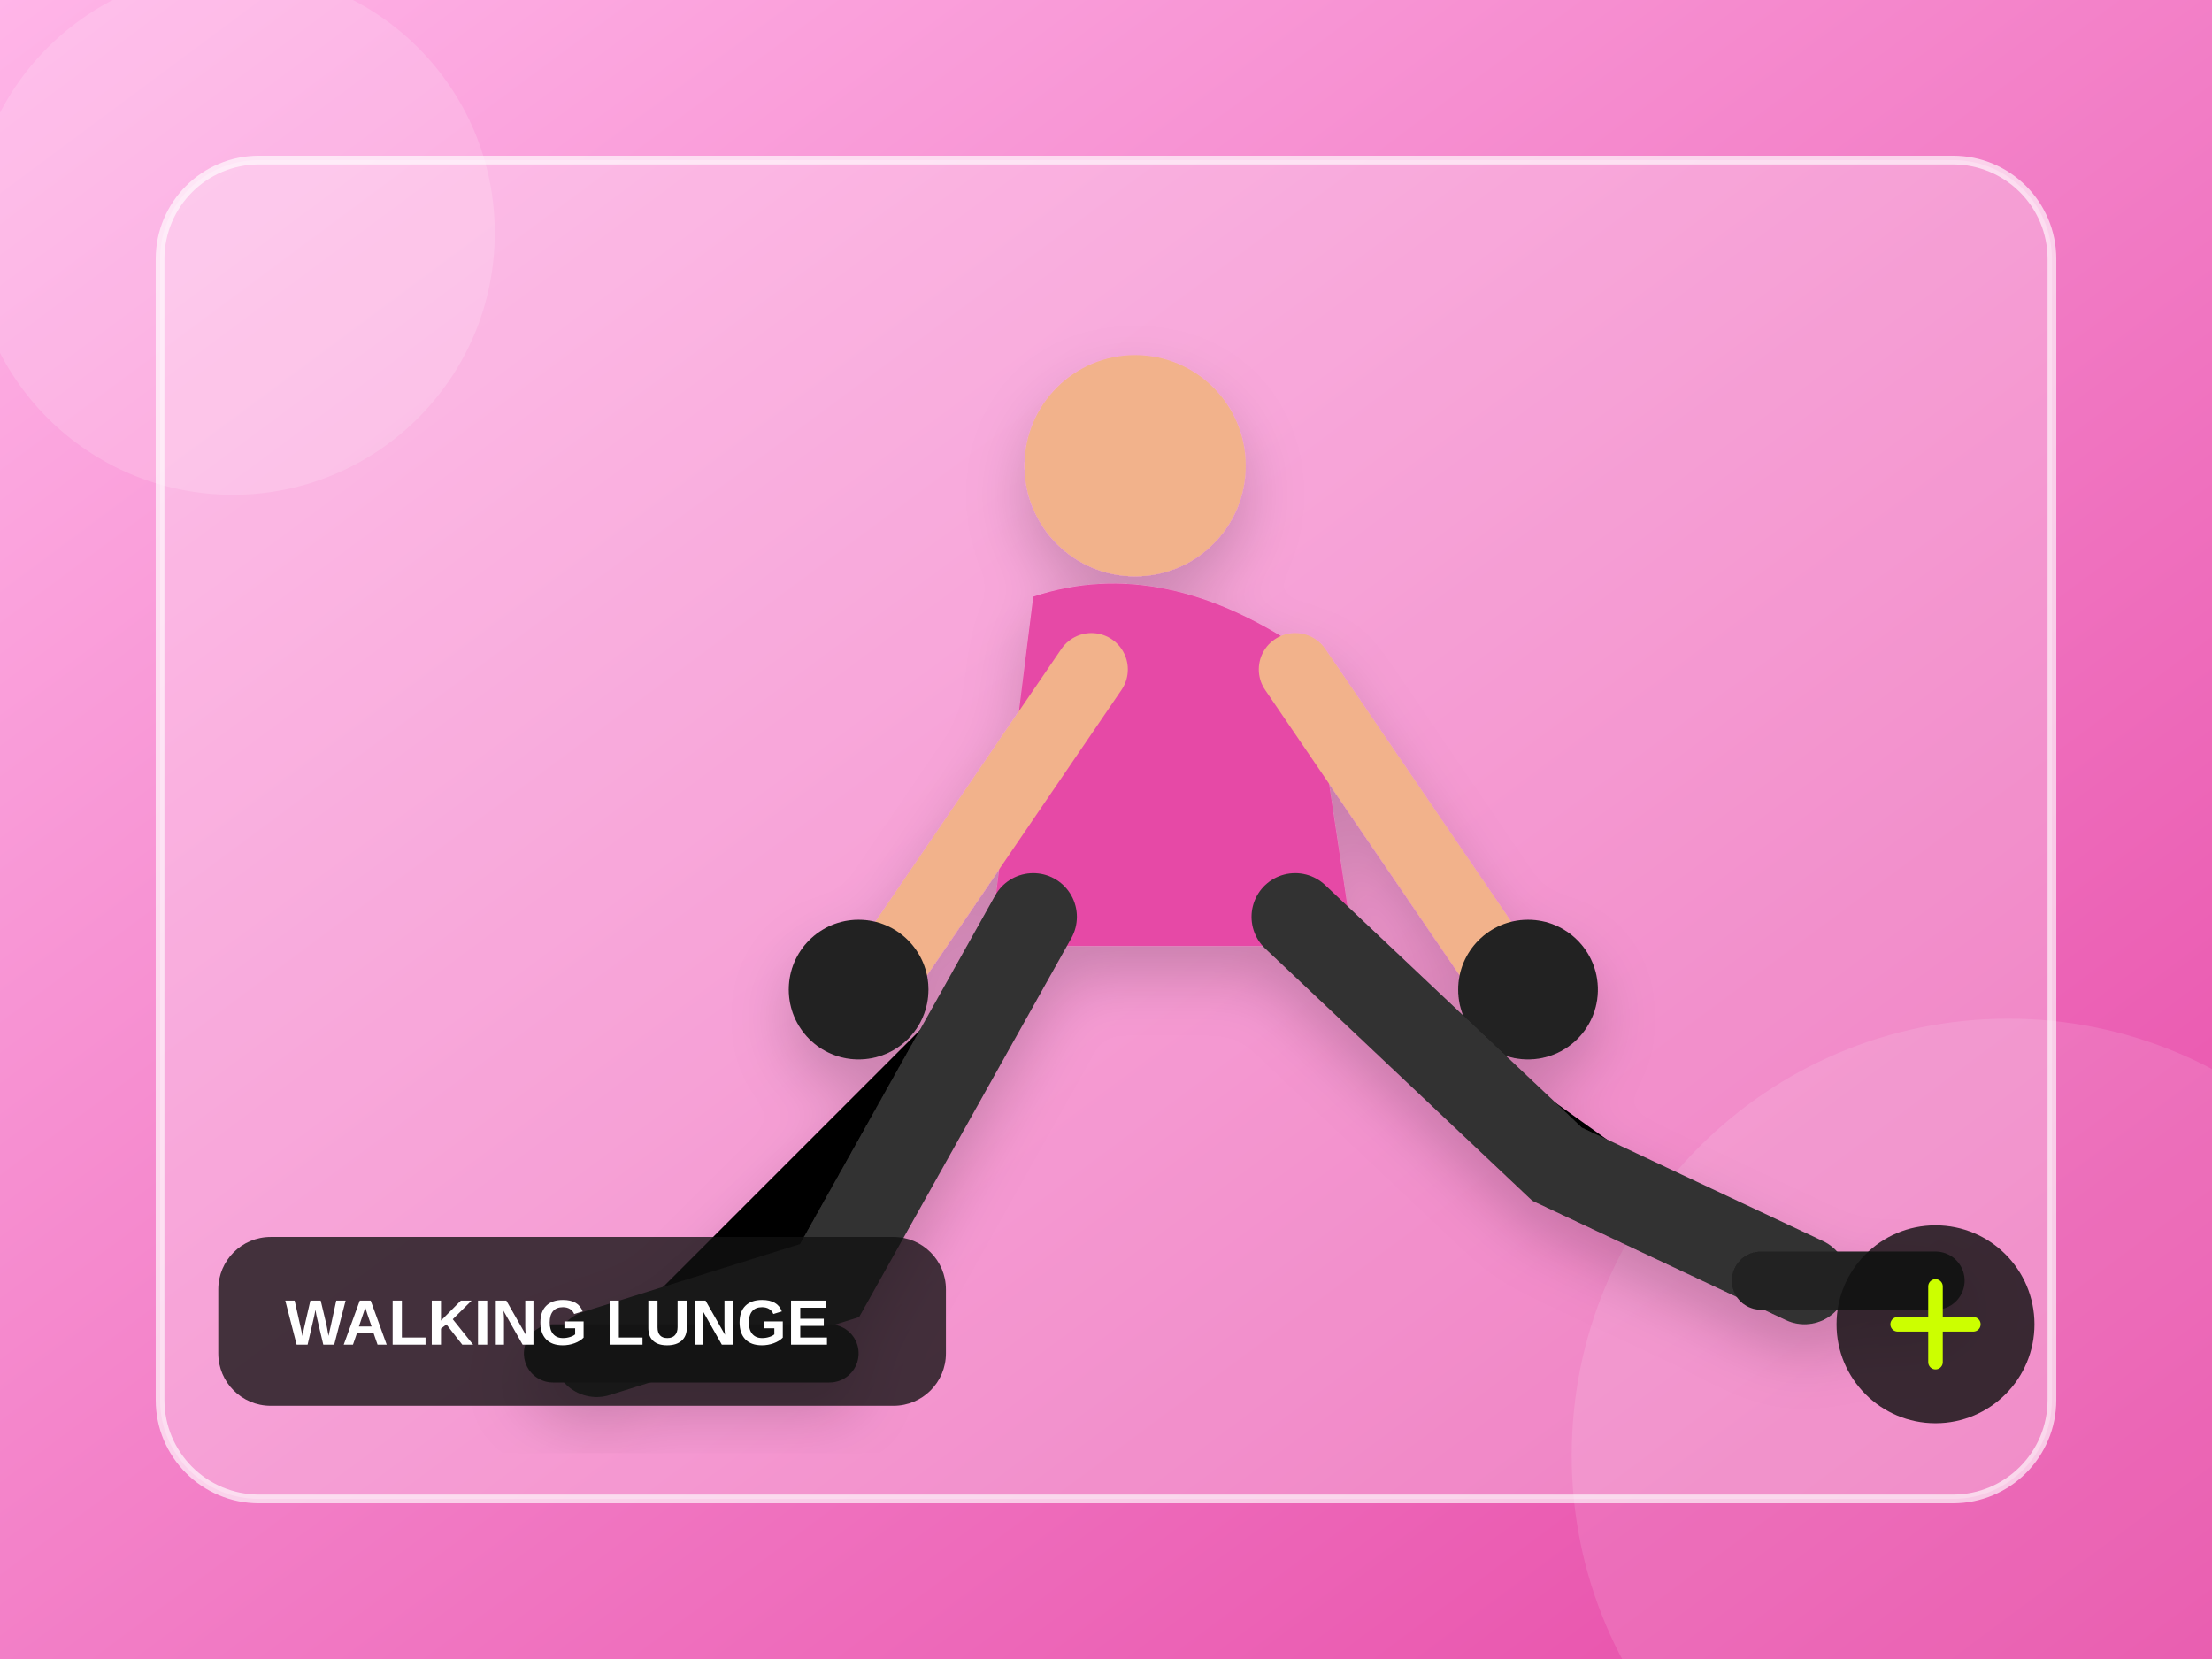
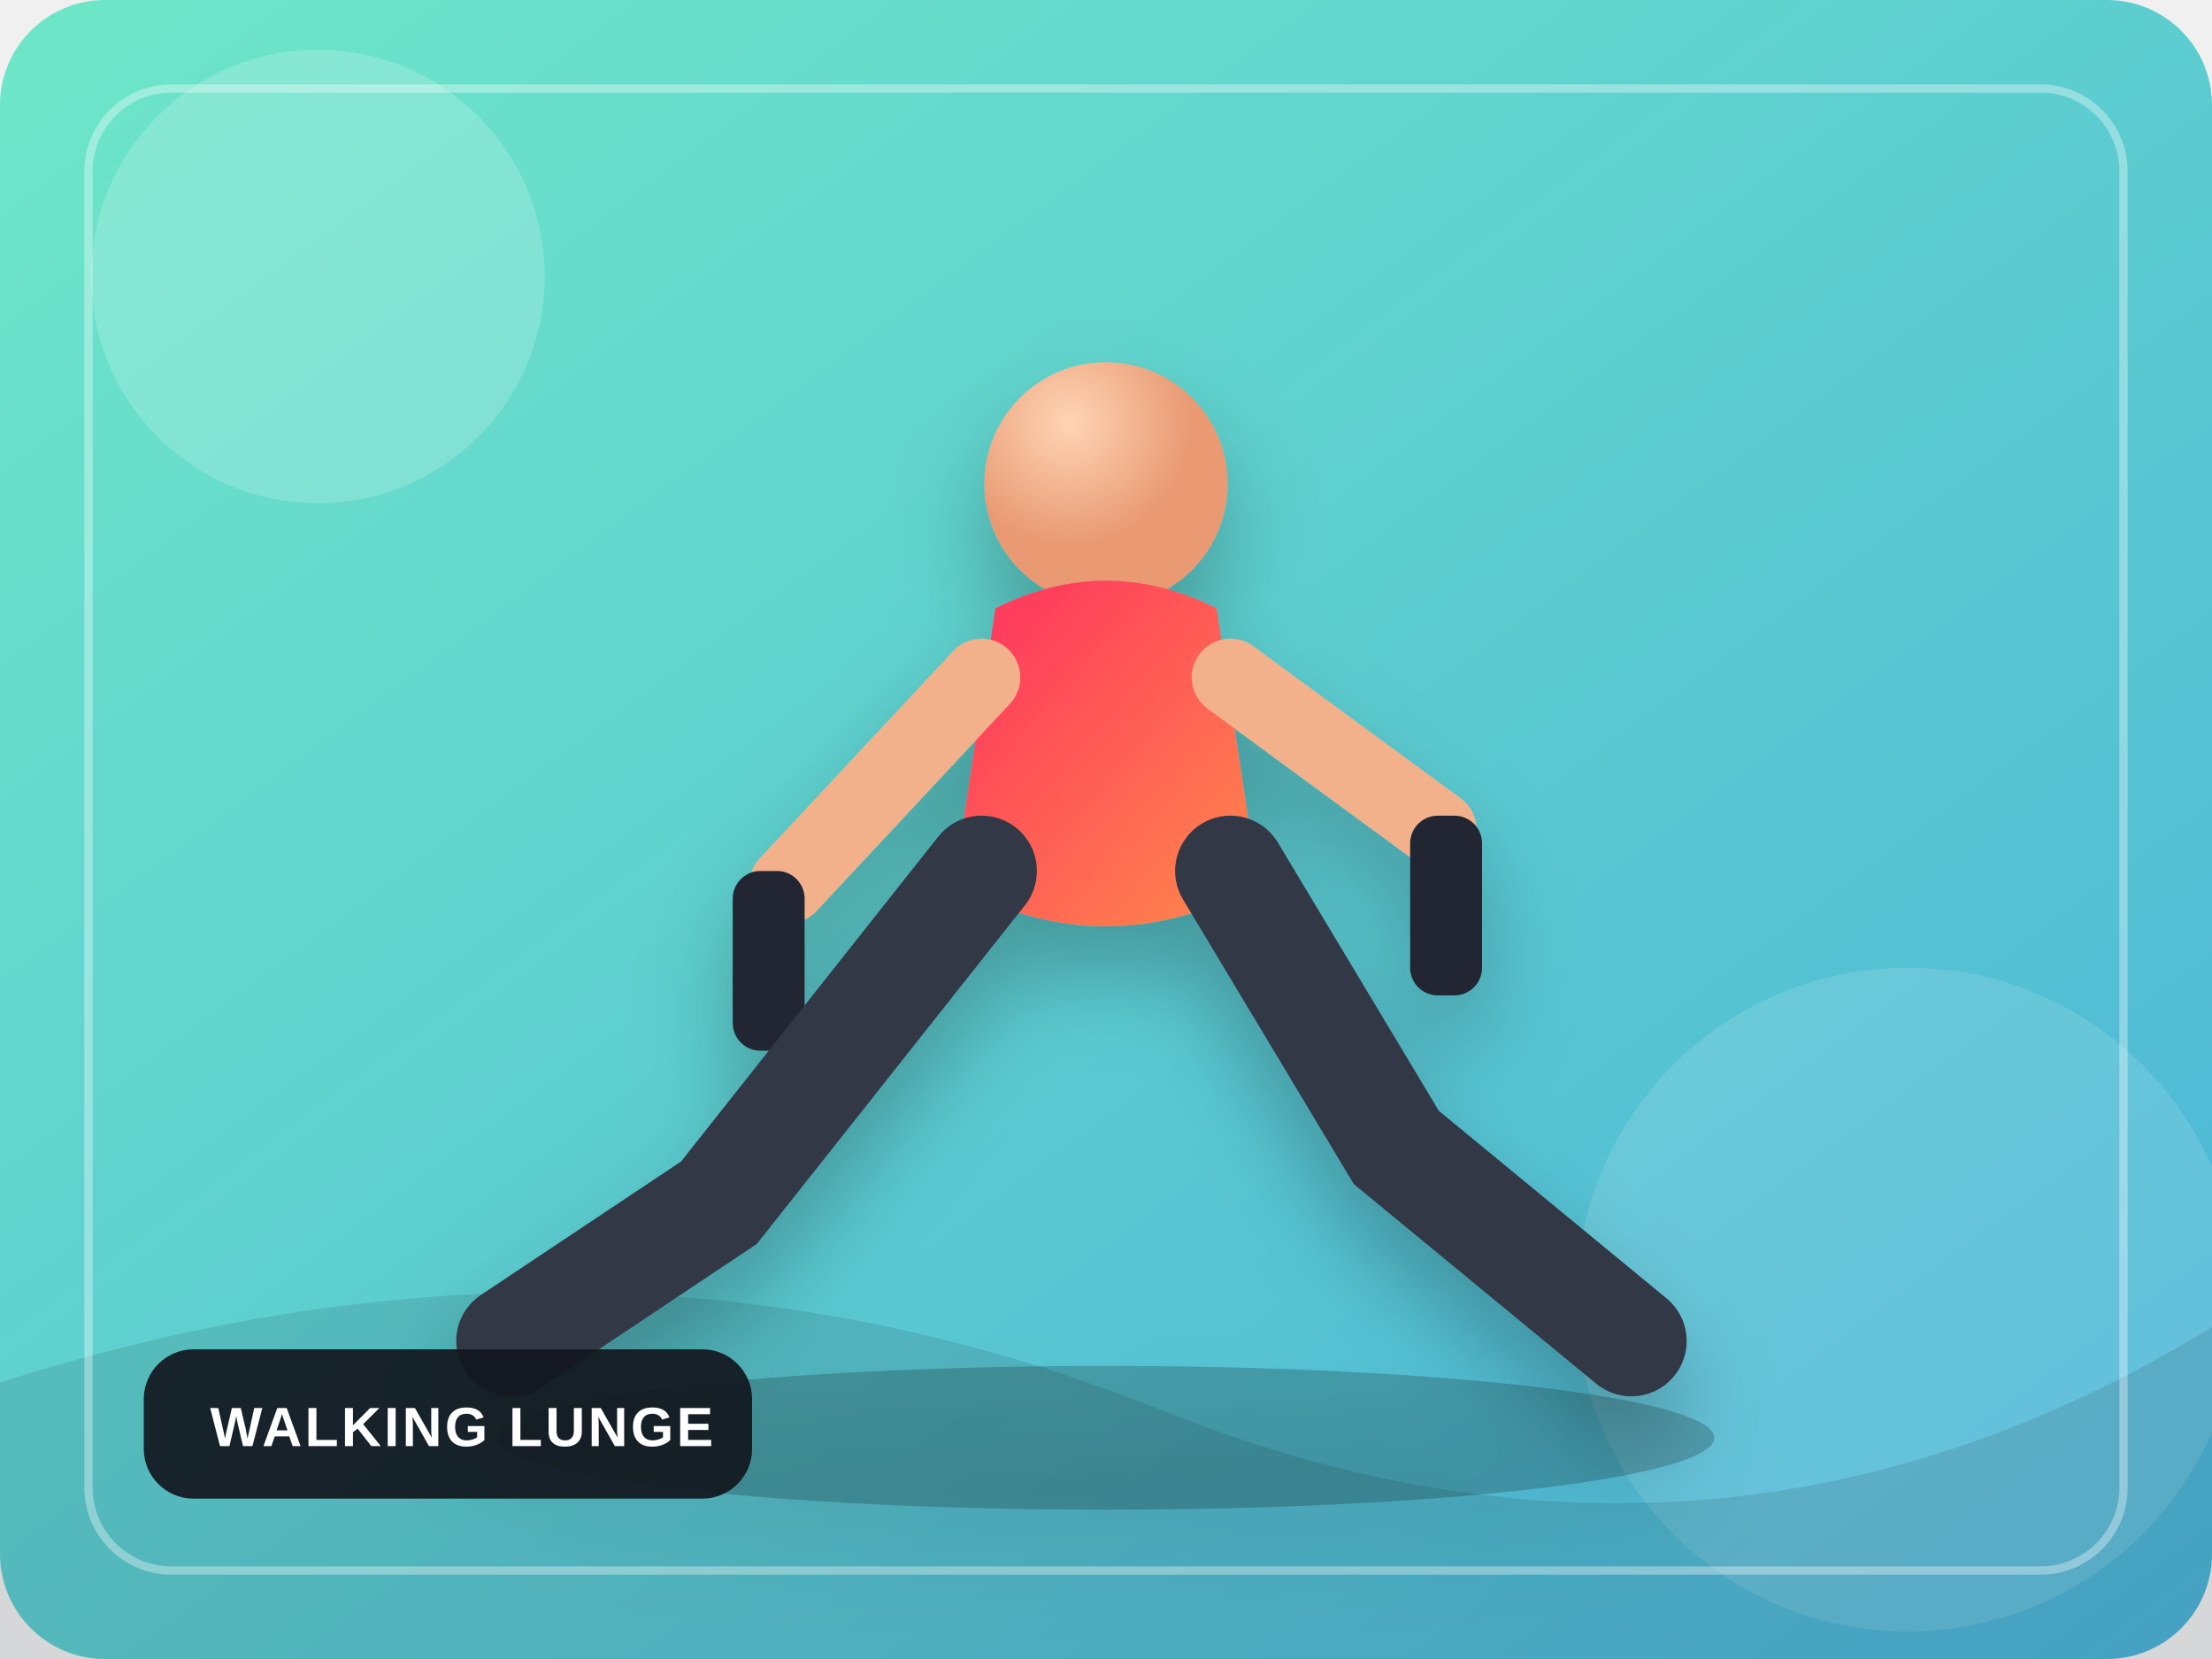
- <svg xmlns="http://www.w3.org/2000/svg" viewBox="0 0 760 570">
+ <svg xmlns="http://www.w3.org/2000/svg" viewBox="0 0 800 600" role="img" aria-label="WALKING LUNGE 3D animated illustration">
  <defs>
-     <linearGradient id="g" x1="0" y1="0" x2="1" y2="1">
-       <stop offset="0" stop-color="#ffb5e8" />
-       <stop offset="1" stop-color="#e649a6" />
+     <linearGradient id="bg" x1="0" y1="0" x2="1" y2="1">
+       <stop stop-color="#6ee7c8" />
+       <stop offset="1" stop-color="#4bb3d8" />
    </linearGradient>
-     <filter id="s">
-       <feDropShadow dx="0" dy="10" stdDeviation="10" flood-opacity=".18" />
+     <linearGradient id="shirt" x1="0" y1="0" x2="1" y2="1">
+       <stop stop-color="#ff315f" />
+       <stop offset="1" stop-color="#ff8a4c" />
+     </linearGradient>
+     <radialGradient id="skin" cx="35%" cy="25%">
+       <stop stop-color="#ffd4b5" />
+       <stop offset="1" stop-color="#e99a73" />
+     </radialGradient>
+     <filter id="shadow" x="-30%" y="-30%" width="160%" height="160%">
+       <feDropShadow dx="0" dy="18" stdDeviation="16" flood-opacity=".25" />
    </filter>
+     <filter id="soft" x="-30%" y="-30%" width="160%" height="160%">
+       <feGaussianBlur stdDeviation="12" />
+     </filter>
+     <style>.float{animation:float 3.4s ease-in-out infinite} @keyframes float{0%,100%{transform:translateY(0)}50%{transform:translateY(-8px)}}</style>
  </defs>
-   <rect width="760" height="570" fill="url(#g)" />
-   <circle cx="80" cy="80" r="90" fill="#fff" opacity=".16" />
-   <circle cx="690" cy="500" r="150" fill="#fff" opacity=".12" />
-   <rect x="55" y="55" width="650" height="460" rx="34" fill="#ffffff" opacity=".25" />
-   <rect x="55" y="55" width="650" height="460" rx="34" fill="none" stroke="#fff" stroke-width="3" opacity=".65" />
-   <g filter="url(#s)" transform="translate(0 10)">
-     <circle cx="390" cy="150" r="38" fill="#f2b28b" />
-     <path d="M355 195 Q400 180 450 215 L465 315 L340 315 Z" fill="#e649a6" />
-     <path d="M375 220 L300 330 M445 220 L520 330" stroke="#f2b28b" stroke-width="25" stroke-linecap="round" />
-     <circle cx="295" cy="330" r="24" fill="#222" />
-     <circle cx="525" cy="330" r="24" fill="#222" />
-     <path d="M355 305 L285 430 L205 455 M445 305 L535 390 L620 430" stroke="#333" stroke-width="30" stroke-linecap="round" />
-     <path d="M190 455 L285 455 M605 430 L665 430" stroke="#222" stroke-width="20" stroke-linecap="round" />
+   <rect width="800" height="600" rx="38" fill="url(#bg)" />
+   <circle cx="115" cy="100" r="82" fill="#fff" opacity=".18" />
+   <circle cx="690" cy="470" r="120" fill="#fff" opacity=".12" />
+   <path d="M0 500 Q220 430 420 510 T800 480 V600 H0Z" fill="#0f1720" opacity=".12" />
+   <g filter="url(#shadow)">
+     <g class="float">
+       <ellipse cx="400" cy="520" rx="220" ry="26" fill="#000" opacity=".2" />
+       <circle cx="400" cy="175" r="44" fill="url(#skin)" />
+       <path d="M360 220 Q400 200 440 220 L455 320 Q400 350 345 320Z" fill="url(#shirt)" />
+       <path d="M355 245 L285 320" stroke="#f2b18b" stroke-width="28" stroke-linecap="round" />
+       <path d="M445 245 L520 300" stroke="#f2b18b" stroke-width="28" stroke-linecap="round" />
+       <rect x="265" y="315" width="26" height="65" rx="10" fill="#202733" />
+       <rect x="510" y="295" width="26" height="65" rx="10" fill="#202733" />
+       <path d="M355 315 L260 435 L185 485" fill="none" stroke="#303744" stroke-width="40" stroke-linecap="round" />
+       <path d="M445 315 L505 415 L590 485" fill="none" stroke="#303744" stroke-width="40" stroke-linecap="round" />
+     </g>
  </g>
-   <rect x="75" y="425" width="250" height="58" rx="18" fill="#111" opacity=".78" />
-   <text x="98" y="462" font-family="Arial, sans-serif" font-size="22" font-weight="800" fill="#fff">WALKING LUNGE</text>
-   <circle cx="665" cy="455" r="34" fill="#111" opacity=".82" />
-   <path d="M652 455h26M665 442v26" stroke="#ccff00" stroke-width="5" stroke-linecap="round" />
+   <rect x="32" y="32" width="736" height="536" rx="30" fill="none" stroke="#fff" stroke-opacity=".35" stroke-width="3" />
+   <rect x="52" y="488" width="220" height="54" rx="18" fill="#11161d" opacity=".92" />
+   <text x="76" y="523" fill="#fff" font-family="Arial, sans-serif" font-size="20" font-weight="900" letter-spacing="1">WALKING LUNGE</text>
</svg>
